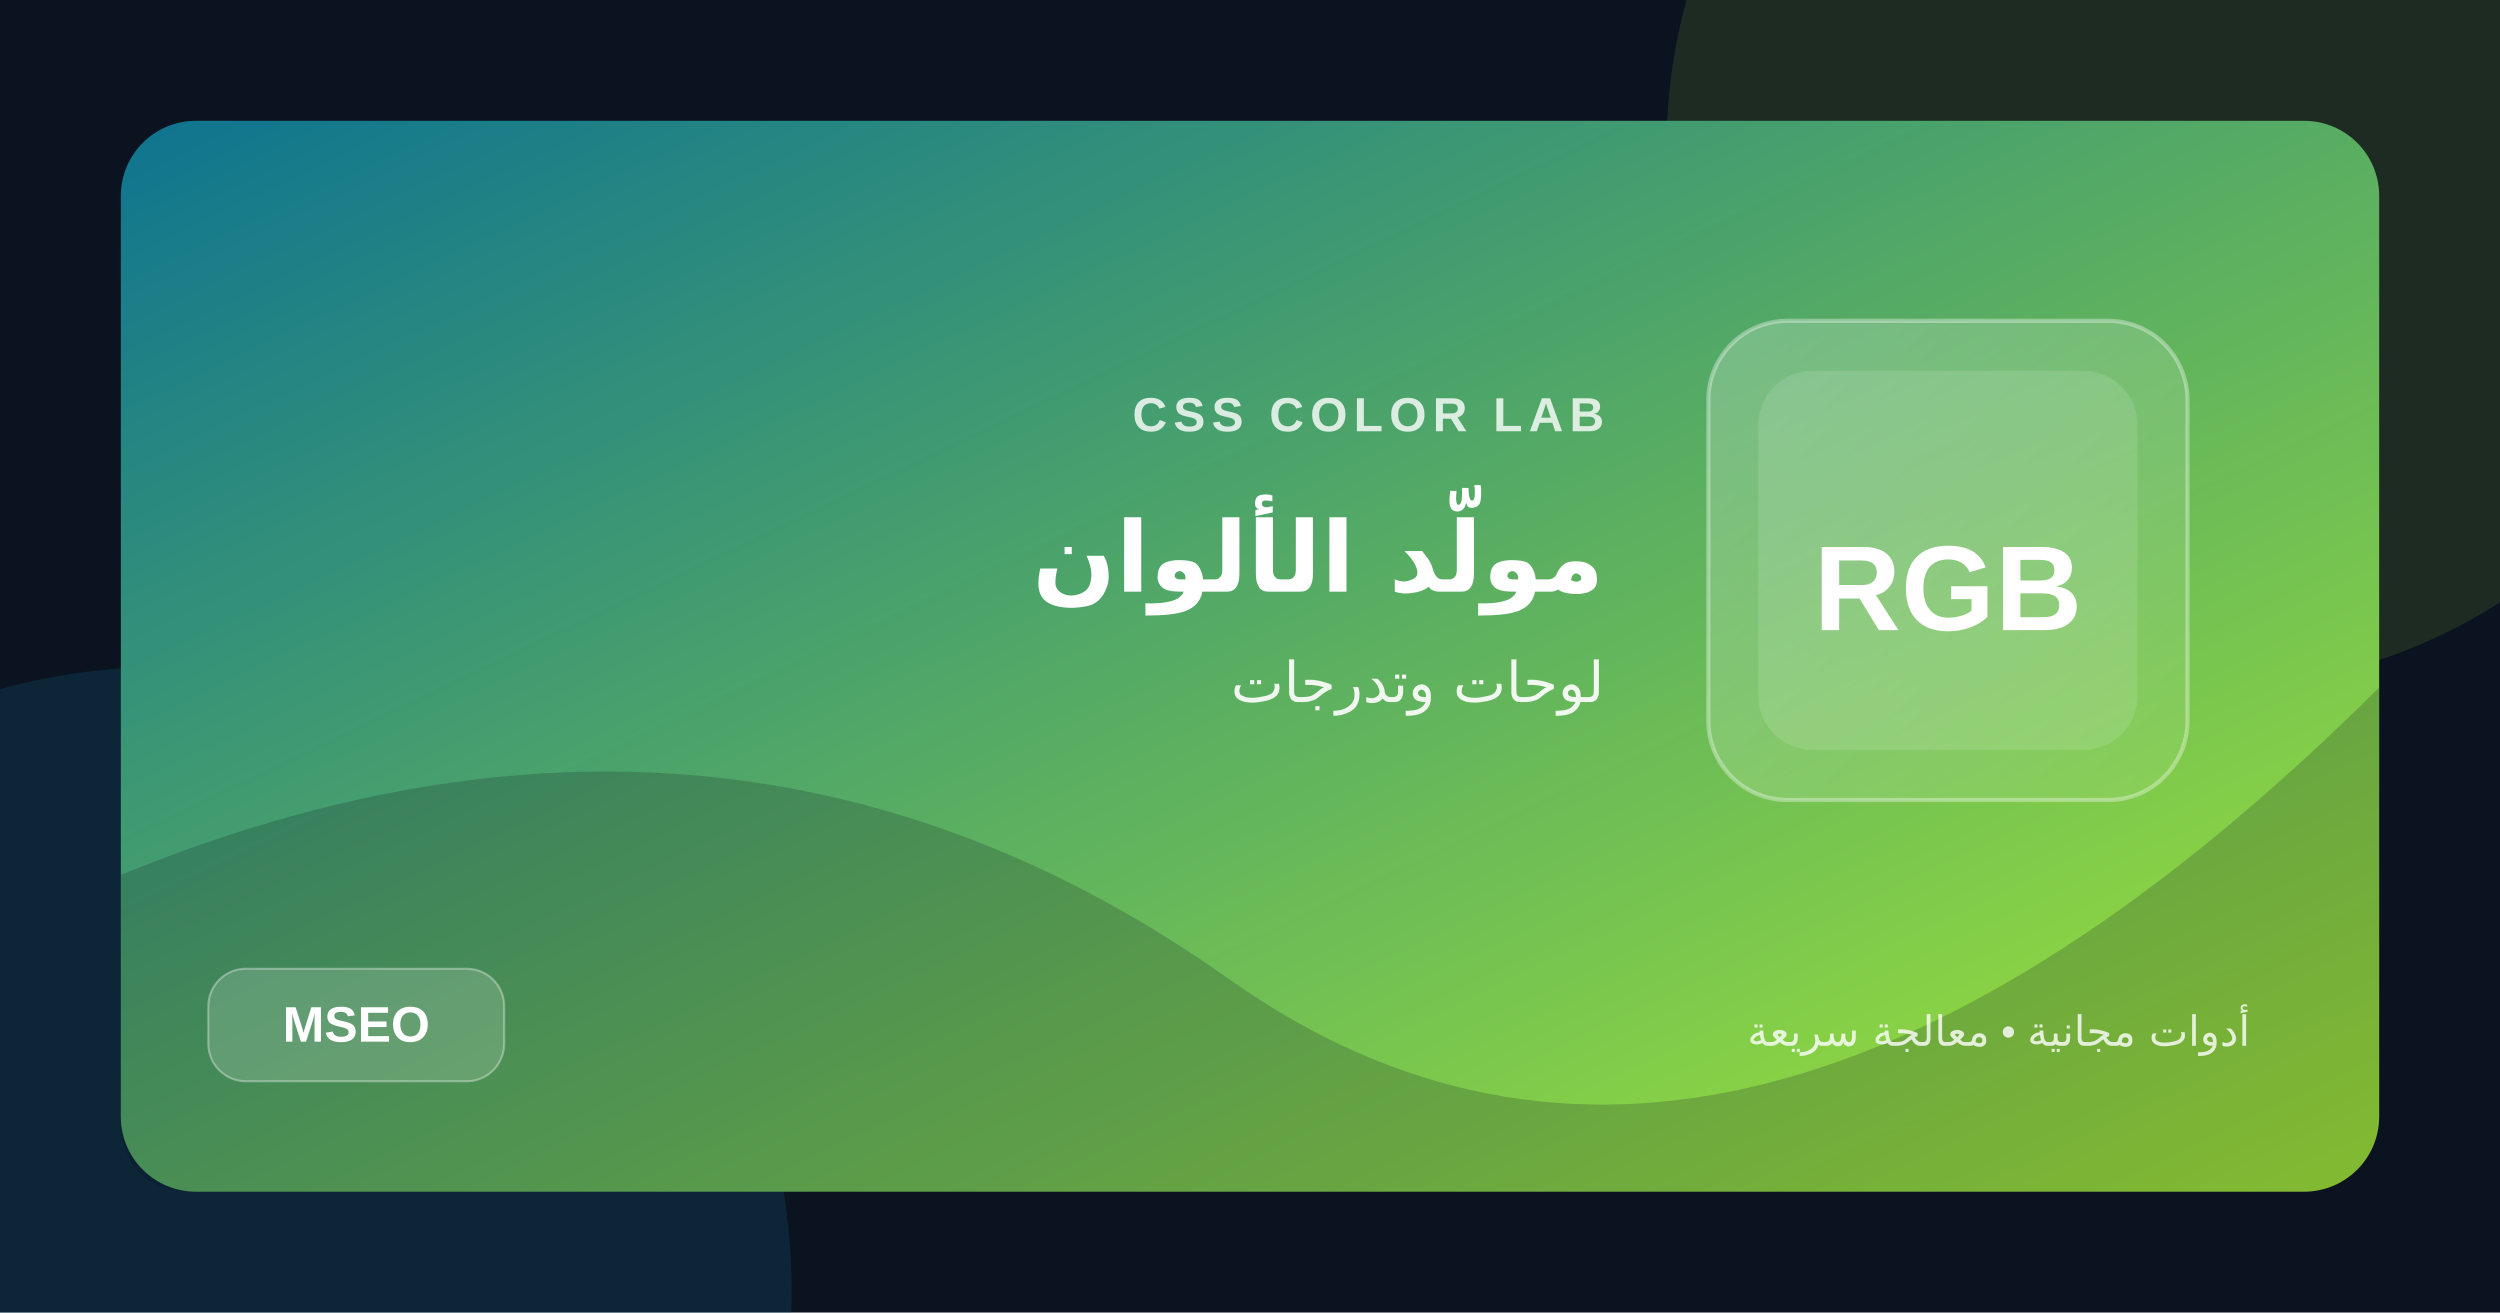
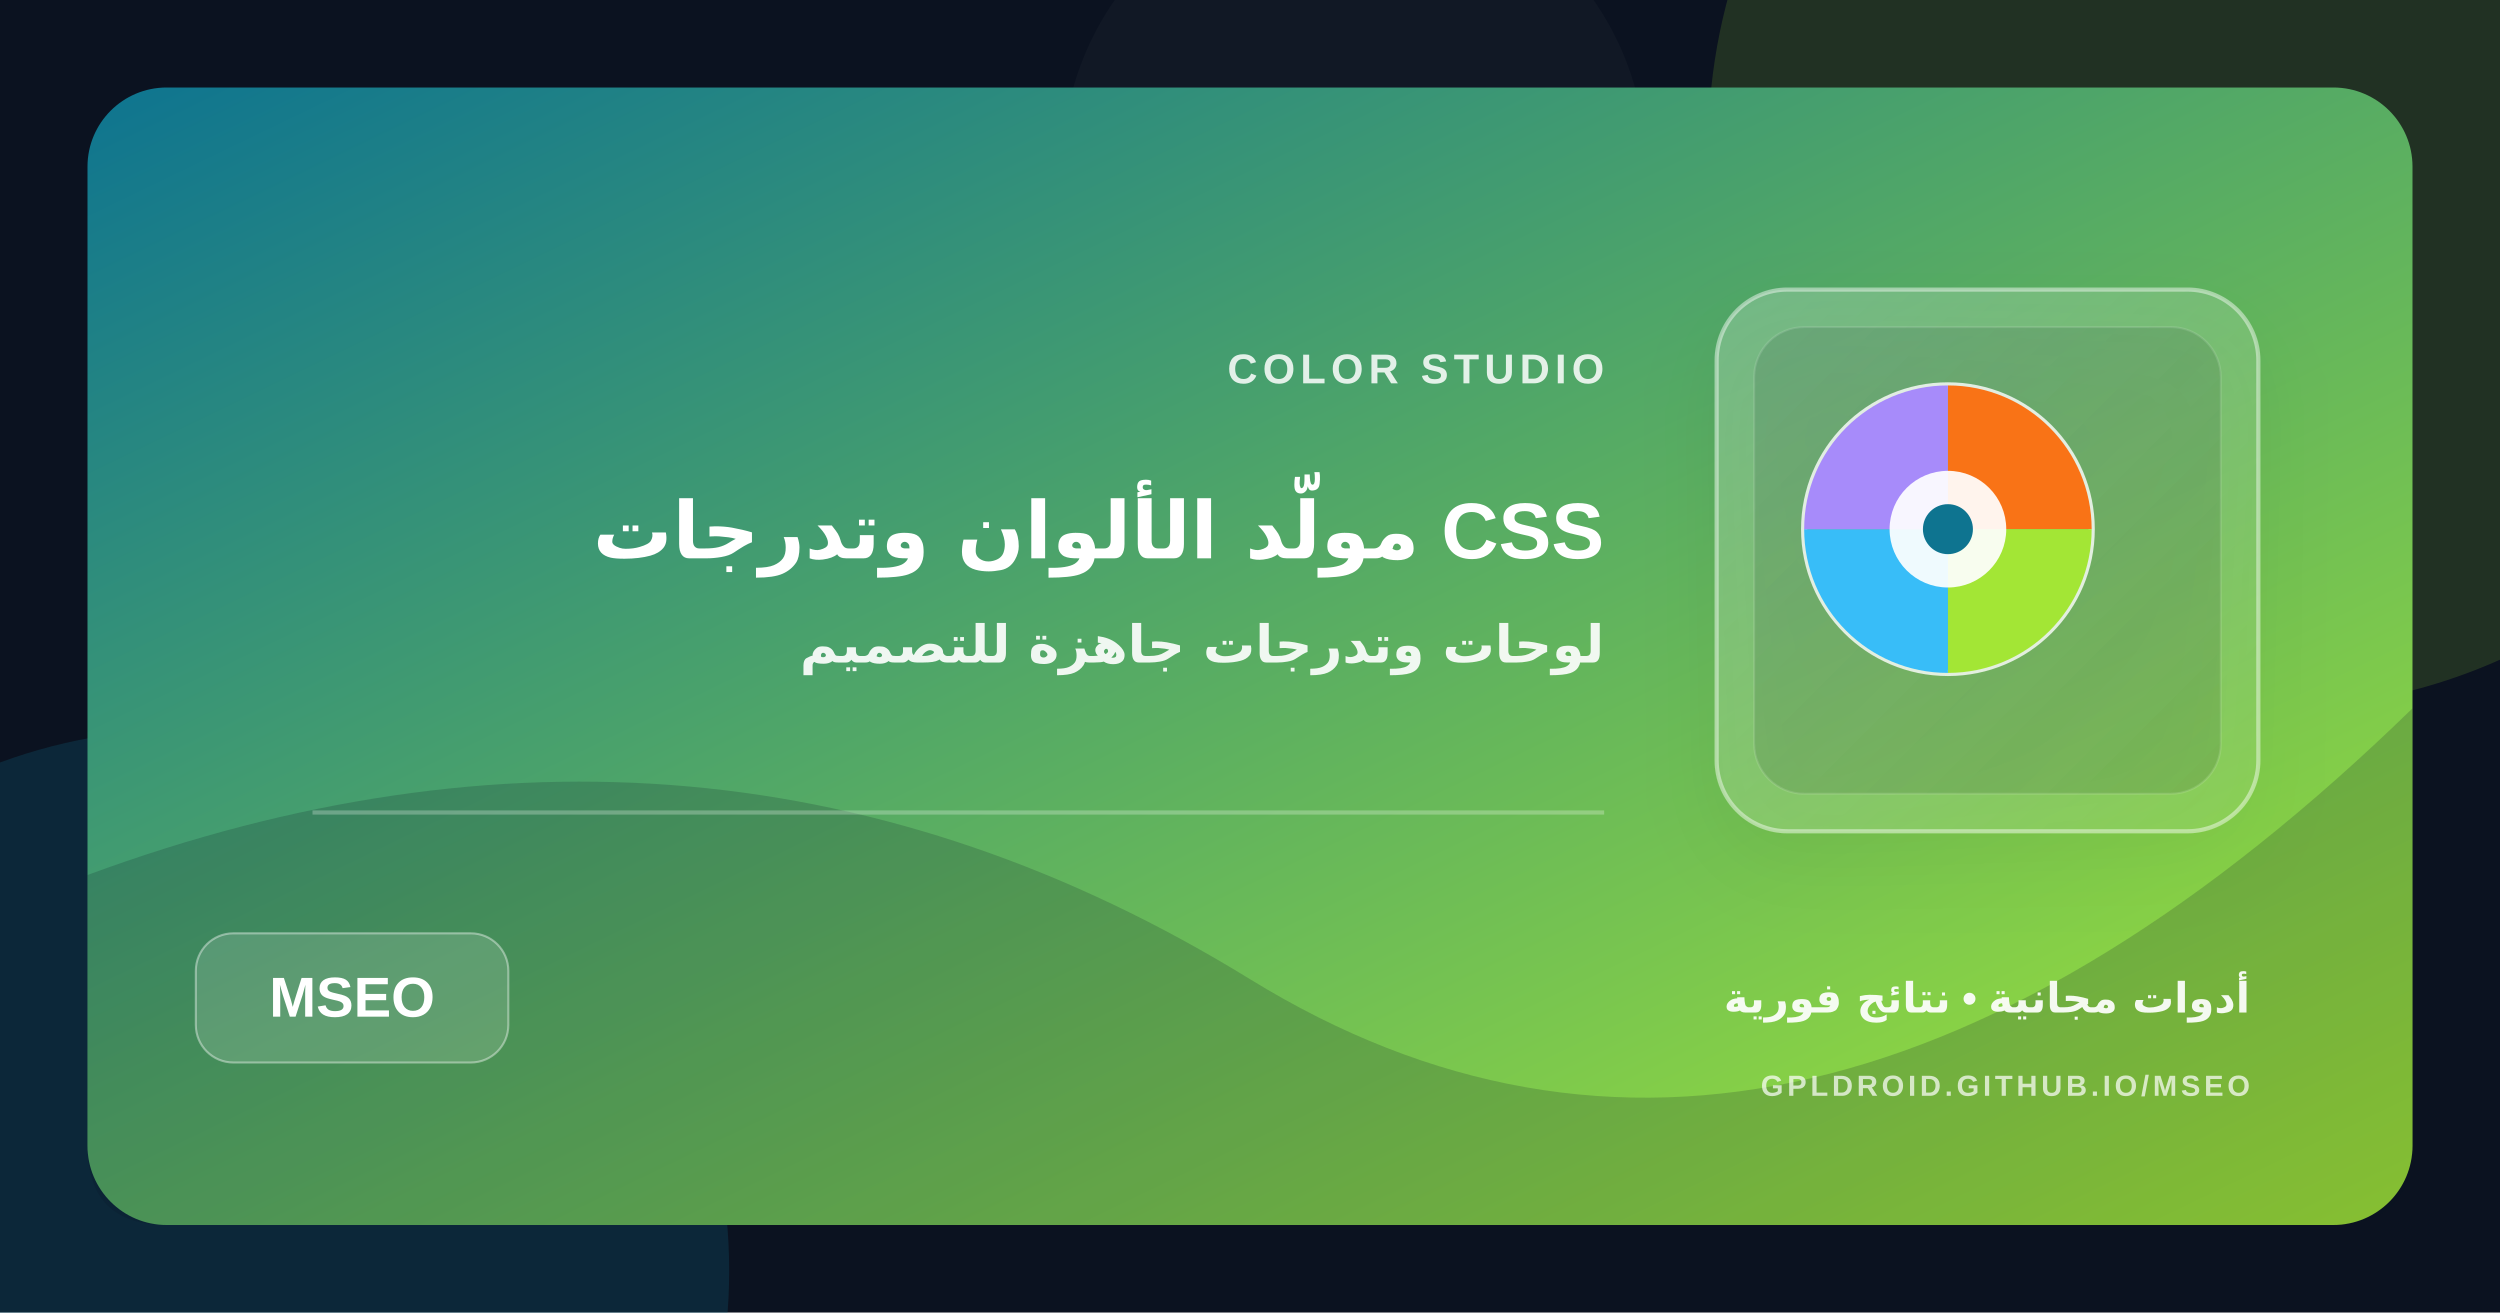
<svg xmlns="http://www.w3.org/2000/svg" width="1200" height="630" viewBox="0 0 1200 630" role="img" aria-labelledby="title desc">
  <defs>
    <linearGradient id="bg" x1="0" y1="0" x2="1" y2="1">
      <stop offset="0" stop-color="#0e7490" />
      <stop offset="1" stop-color="#a3e635" />
    </linearGradient>
-     <linearGradient id="panel" x1="0" y1="0" x2="1" y2="1">
-       <stop offset="0" stop-color="#ffffff" stop-opacity=".22" />
-       <stop offset="1" stop-color="#ffffff" stop-opacity=".06" />
+     <linearGradient id="glass" x1="0" y1="0" x2="1" y2="1">
+       <stop offset="0" stop-color="#fff" stop-opacity=".2" />
+       <stop offset="1" stop-color="#fff" stop-opacity=".06" />
    </linearGradient>
+     <filter id="shadow" x="-30%" y="-30%" width="160%" height="170%">
+       <feDropShadow dx="0" dy="16" stdDeviation="18" flood-color="#020617" flood-opacity=".26" />
+     </filter>
  </defs>
  <rect width="1200" height="630" fill="#0b1220" />
-   <circle cx="1060" cy="70" r="260" fill="#a3e635" opacity=".12" />
-   <circle cx="80" cy="620" r="300" fill="#0e7490" opacity=".2" />
-   <rect x="58" y="58" width="1084" height="514" rx="36" fill="url(#bg)" />
-   <path d="M58 420 Q350 300 590 470 T1142 330 V536 Q1142 572 1106 572 H94 Q58 572 58 536Z" fill="#08111f" opacity=".2" />
-   <rect x="820" y="154" width="230" height="230" rx="38" fill="url(#panel)" stroke="#fff" stroke-opacity=".35" stroke-width="2" />
-   <rect x="844" y="178" width="182" height="182" rx="26" fill="#fff" fill-opacity=".12" />
-   <text x="935" y="286" text-anchor="middle" dominant-baseline="middle" font-family="Cairo,Arial,sans-serif" font-size="58" font-weight="800" fill="#fff">RGB</text>
-   <text x="770" y="207" text-anchor="end" font-family="Cairo,Arial,sans-serif" font-size="23" font-weight="700" letter-spacing="3" fill="#fff" opacity=".8">CSS COLOR LAB</text>
-   <text x="770" y="284" text-anchor="end" font-family="Cairo,Arial,sans-serif" font-size="47" font-weight="800" fill="#fff">مولّد الألوان</text>
-   <text x="770" y="337" text-anchor="end" font-family="Cairo,Arial,sans-serif" font-size="27" font-weight="500" fill="#fff" opacity=".9">لوحات وتدرجات</text>
-   <rect x="100" y="465" width="142" height="54" rx="18" fill="#fff" fill-opacity=".16" stroke="#fff" stroke-opacity=".35" />
-   <text x="171" y="500" text-anchor="middle" font-family="Arial,sans-serif" font-size="24" font-weight="800" fill="#fff">MSEO</text>
-   <text x="1080" y="502" text-anchor="end" font-family="Cairo,Arial,sans-serif" font-size="20" fill="#fff" opacity=".8">أدوات مجانية • معالجة سريعة</text>
+   <circle cx="1090" cy="70" r="270" fill="#a3e635" opacity=".15" />
+   <circle cx="90" cy="610" r="260" fill="#0e7490" opacity=".22" />
+   <circle cx="650" cy="80" r="140" fill="#fff" opacity=".025" />
+   <rect x="42" y="42" width="1116" height="546" rx="38" fill="url(#bg)" />
+   <path d="M42 420Q340 310 600 470T1158 340V550Q1158 588 1120 588H80Q42 588 42 550Z" fill="#06101f" opacity=".18" />
+   <g filter="url(#shadow)">
+     <rect x="824" y="139" width="260" height="260" rx="34" fill="url(#glass)" stroke="#fff" stroke-opacity=".45" stroke-width="2" />
+     <rect x="842" y="157" width="224" height="224" rx="24" fill="#07111f" fill-opacity=".1" stroke="#fff" stroke-opacity=".12" />
+   </g>
+   <g>
+     <circle cx="935" cy="254" r="69" fill="#fff" fill-opacity=".12" stroke="#fff" stroke-opacity=".8" stroke-width="3" />
+     <path d="M935 185a69 69 0 0 1 69 69h-69Z" fill="#f97316" />
+     <path d="M1004 254a69 69 0 0 1-69 69v-69Z" fill="#a3e635" />
+     <path d="M935 323a69 69 0 0 1-69-69h69Z" fill="#38bdf8" />
+     <path d="M866 254a69 69 0 0 1 69-69v69Z" fill="#a78bfa" />
+     <circle cx="935" cy="254" r="28" fill="#fff" fill-opacity=".92" />
+     <circle cx="935" cy="254" r="12" fill="#0e7490" />
+   </g>
+   <text x="770" y="184" text-anchor="end" font-family="Arial,sans-serif" font-size="20" font-weight="800" letter-spacing="2.5" fill="#fff" opacity=".84">COLOR STUDIO</text>
+   <text x="770" y="268" text-anchor="end" font-family="Cairo,Arial,sans-serif" font-size="38" font-weight="900" fill="#fff">مولّد الألوان وتدرجات CSS</text>
+   <text x="770" y="318" text-anchor="end" font-family="Cairo,Arial,sans-serif" font-size="25" font-weight="600" fill="#fff" opacity=".91">لوحات وتدرجات جاهزة للتصميم</text>
+   <path d="M150 390h620" stroke="#fff" stroke-opacity=".26" stroke-width="2" />
+   <rect x="94" y="448" width="150" height="62" rx="18" fill="#fff" fill-opacity=".14" stroke="#fff" stroke-opacity=".4" />
+   <text x="169" y="488" text-anchor="middle" font-family="Arial,sans-serif" font-size="27" font-weight="900" fill="#fff">MSEO</text>
+   <text x="1080" y="486" text-anchor="end" font-family="Cairo,Arial,sans-serif" font-size="20" font-weight="700" fill="#fff" opacity=".92">أدوات مجانية • نتائج فورية</text>
+   <text x="1080" y="526" text-anchor="end" font-family="Arial,sans-serif" font-size="14" font-weight="700" letter-spacing="1.8" fill="#fff" opacity=".7">GPLDROID.GITHUB.IO/MSEO</text>
</svg>
